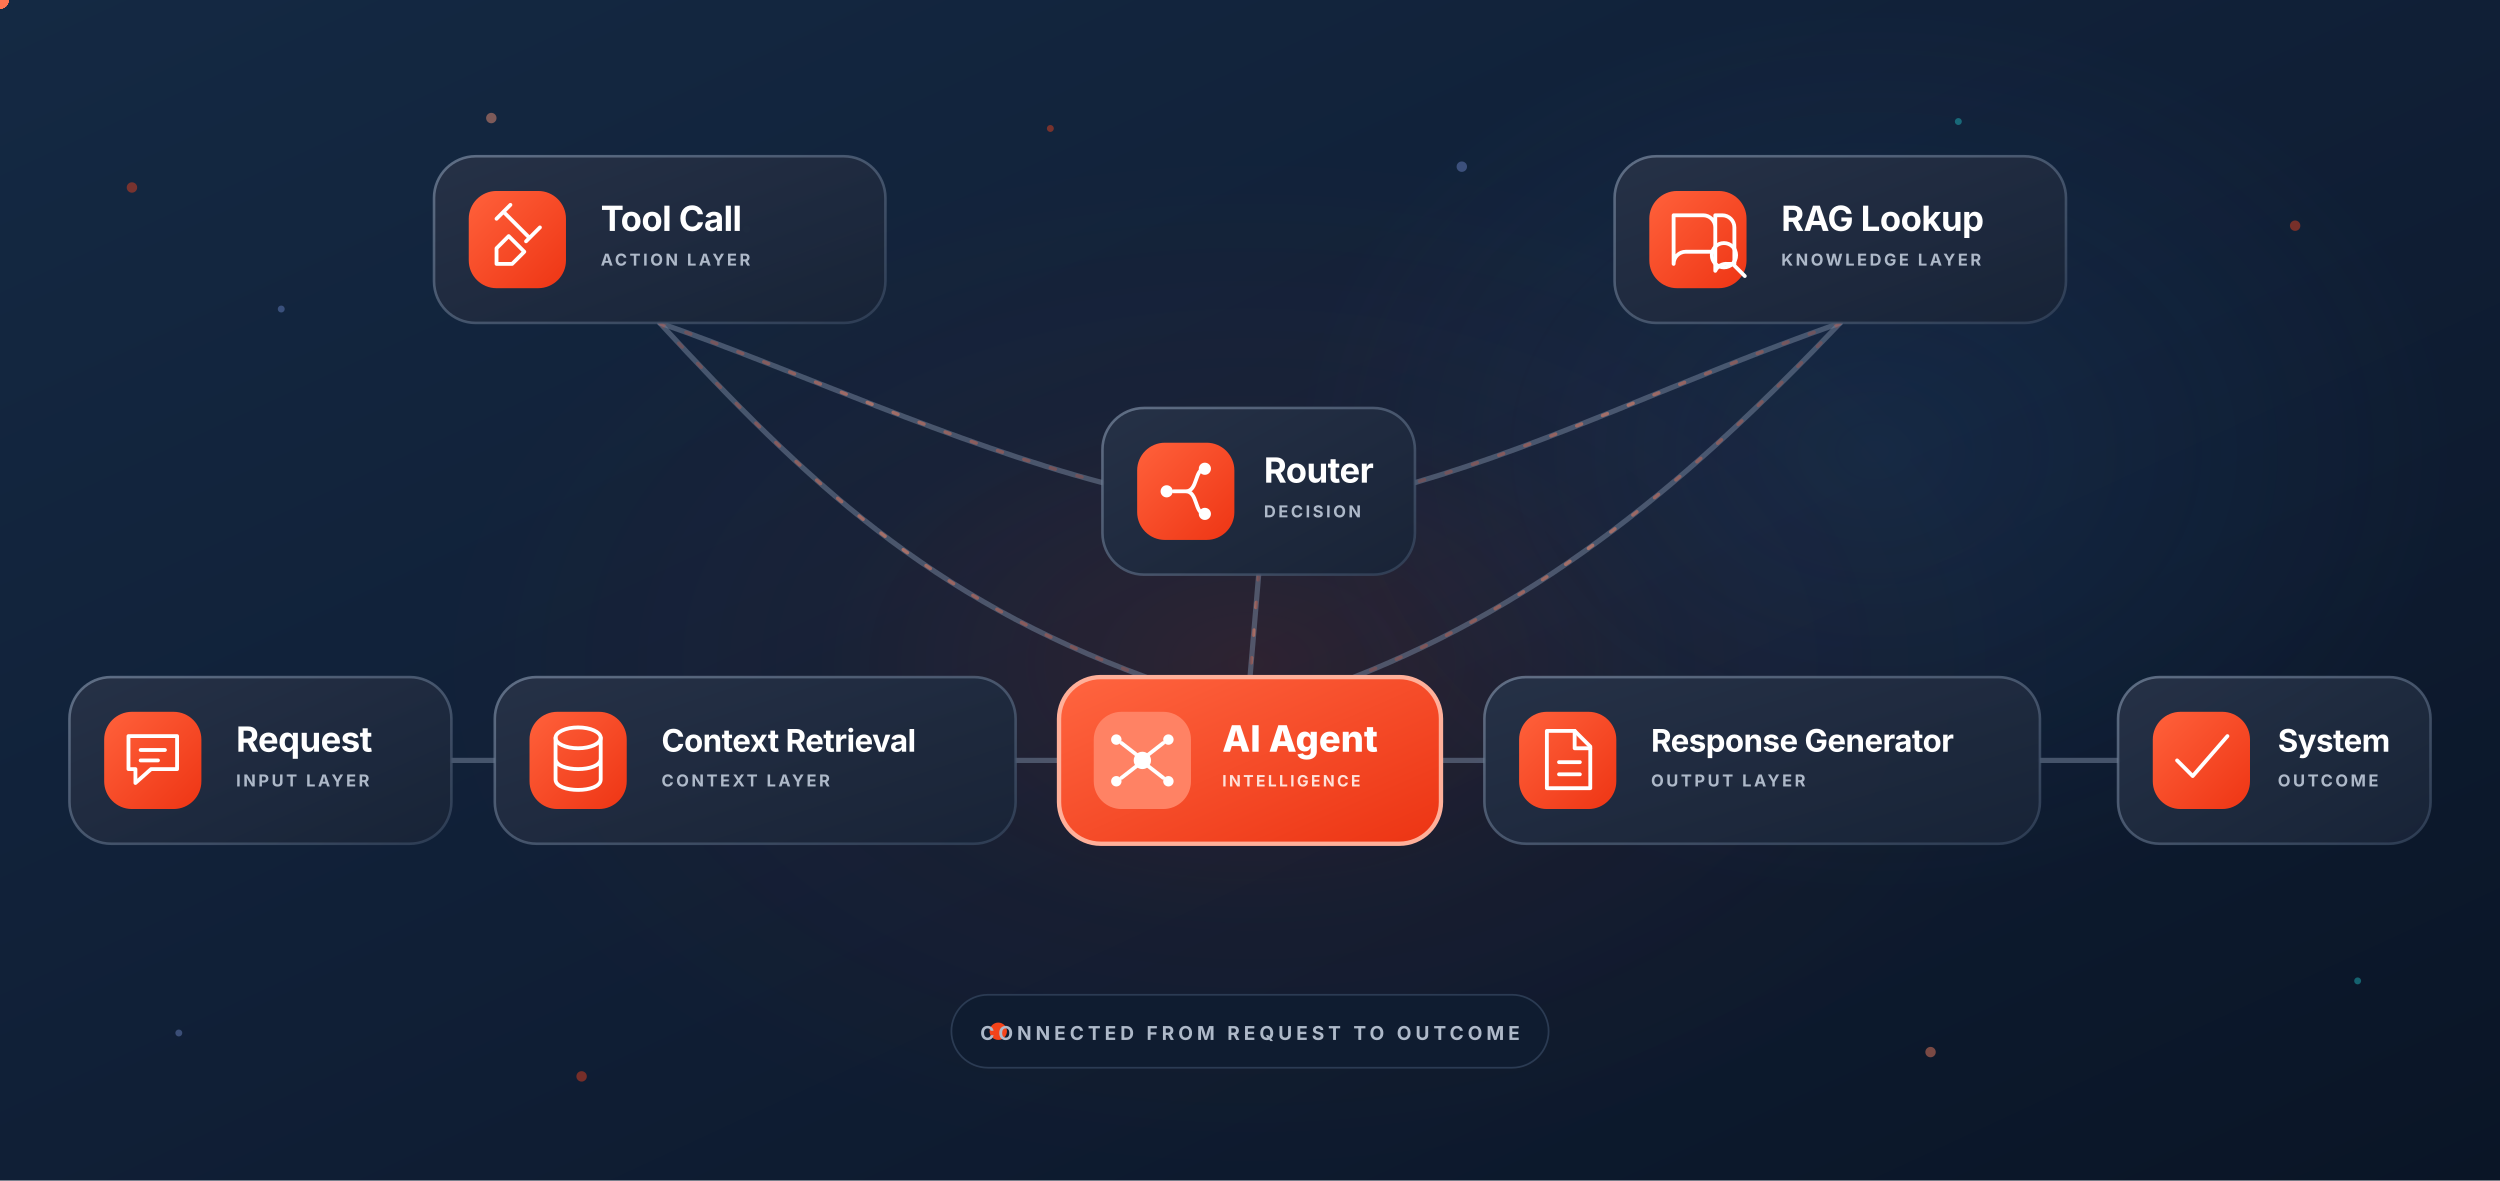
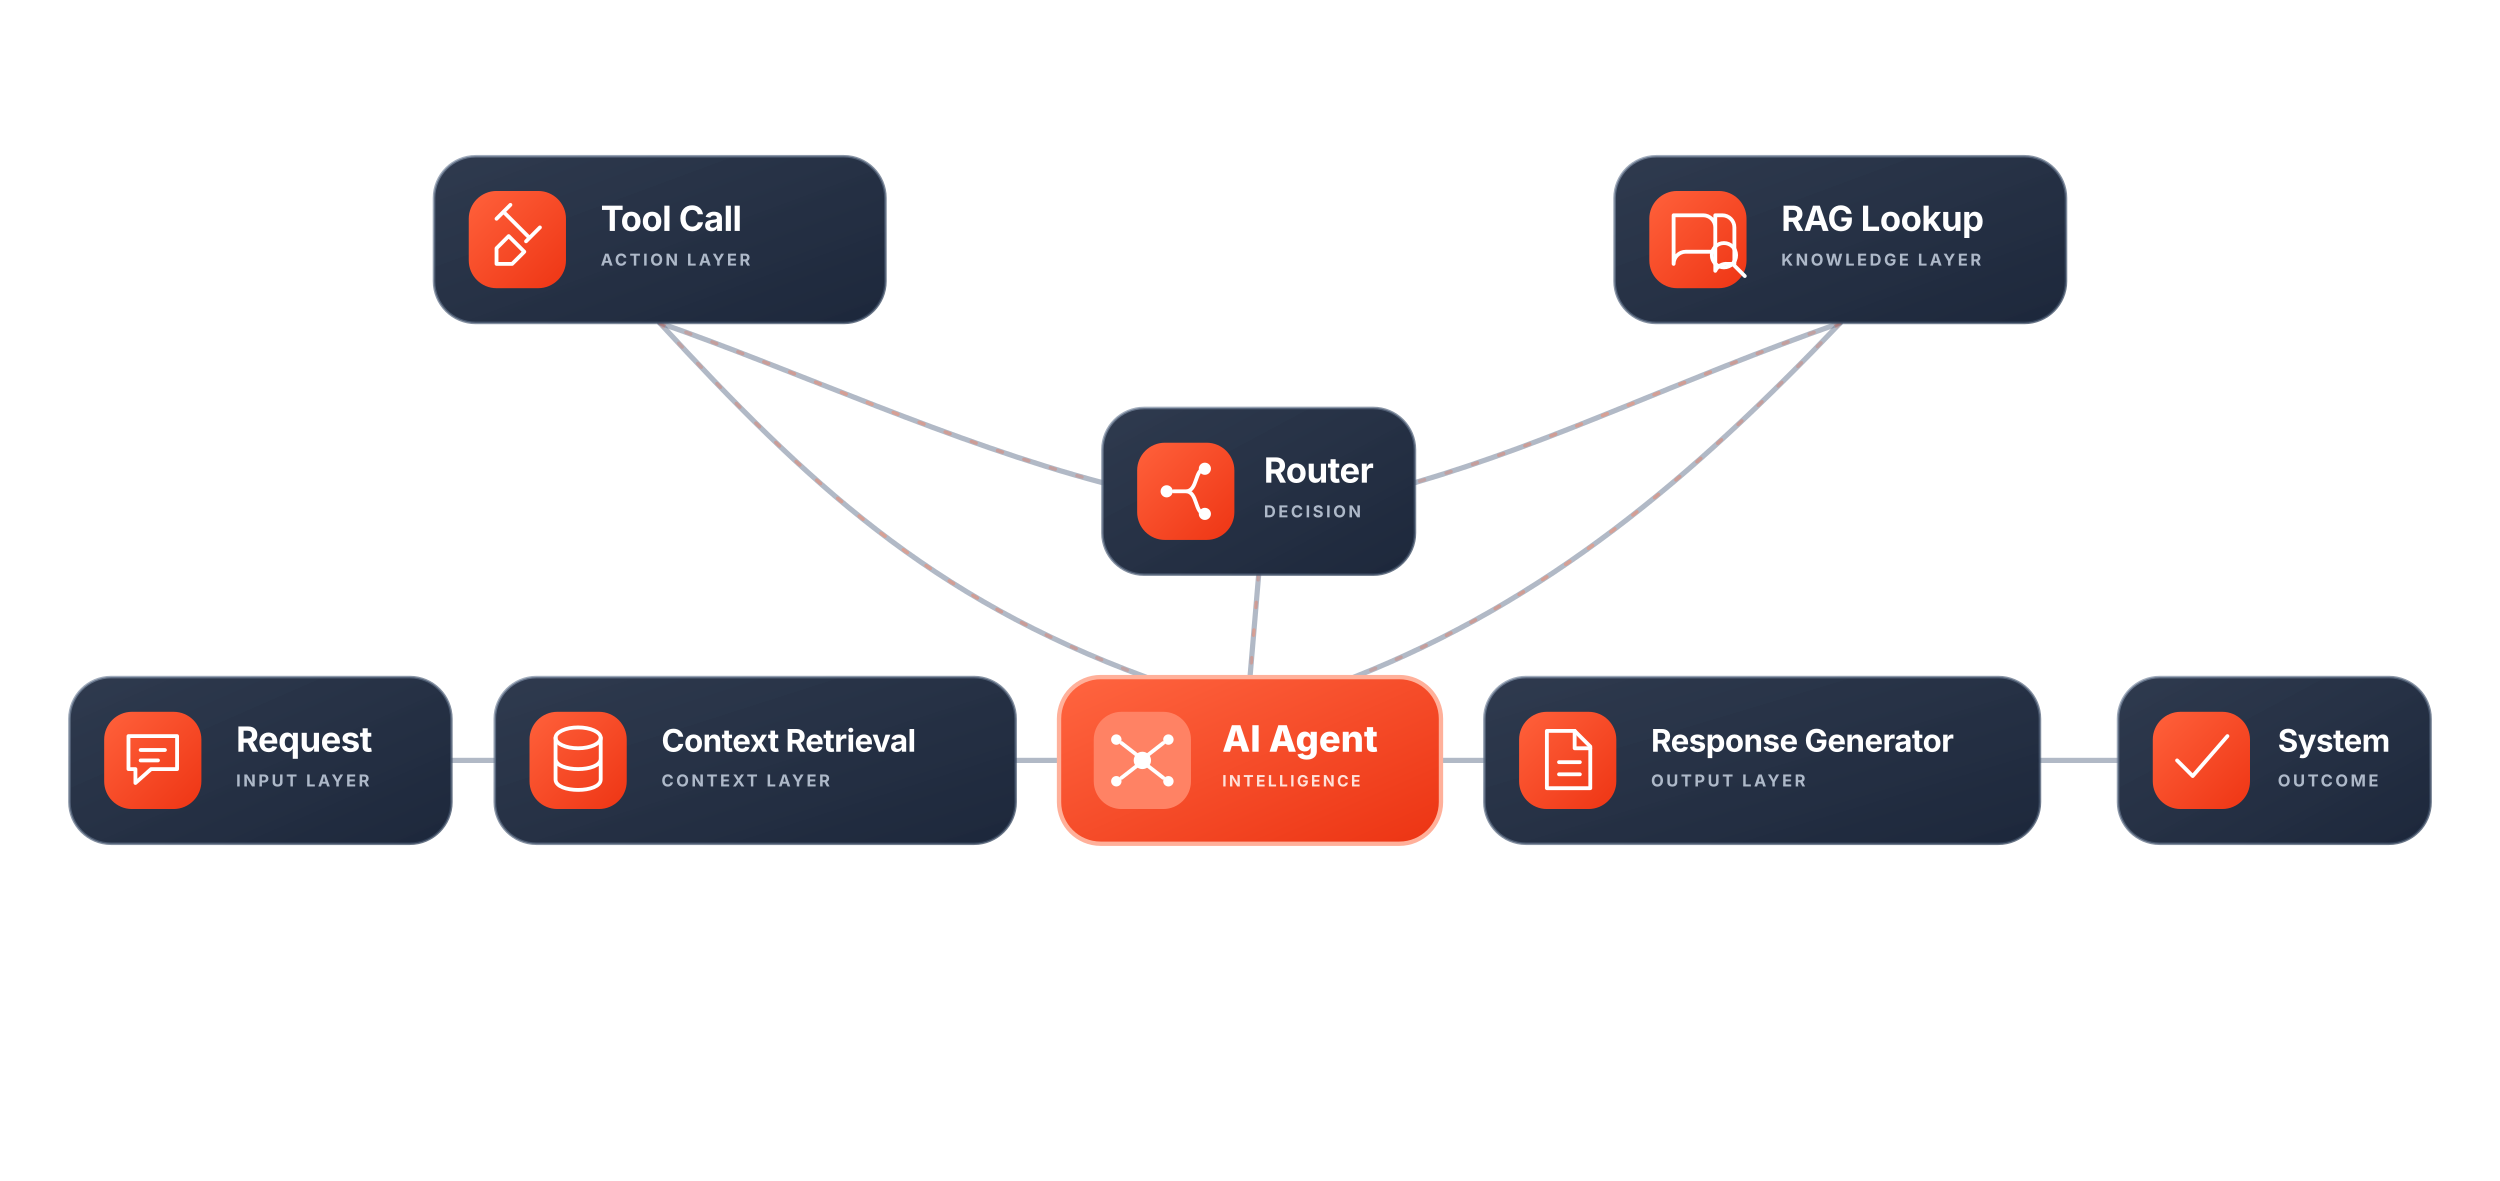
<svg xmlns="http://www.w3.org/2000/svg" viewBox="0 0 1440 680">
  <defs>
    <linearGradient id="bg" x1="0" y1="0" x2="1" y2="1">
      <stop offset="0" stop-color="#142943" />
      <stop offset=".5" stop-color="#101f36" />
      <stop offset="1" stop-color="#0a1526" />
    </linearGradient>
    <radialGradient id="ambientA" cx="50%" cy="50%" r="50%">
      <stop offset="0" stop-color="#f4431a" stop-opacity=".13" />
      <stop offset=".52" stop-color="#f4431a" stop-opacity=".035" />
      <stop offset="1" stop-color="#f4431a" stop-opacity="0" />
    </radialGradient>
    <radialGradient id="ambientB" cx="50%" cy="50%" r="50%">
      <stop offset="0" stop-color="#4078ba" stop-opacity=".12" />
      <stop offset="1" stop-color="#4078ba" stop-opacity="0" />
    </radialGradient>
    <linearGradient id="cardFill" x1="0" y1="0" x2="1" y2="1">
      <stop offset="0" stop-color="#263247" stop-opacity=".96" />
      <stop offset="1" stop-color="#182337" stop-opacity=".98" />
    </linearGradient>
    <linearGradient id="cardStroke" x1="0" y1="0" x2="1" y2="1">
      <stop stop-color="#7c8ca3" stop-opacity=".7" />
      <stop offset="1" stop-color="#34445c" stop-opacity=".75" />
    </linearGradient>
    <linearGradient id="agentFill" x1="0" y1="0" x2="1" y2="1">
      <stop stop-color="#ff6540" />
      <stop offset="1" stop-color="#ec3413" />
    </linearGradient>
    <linearGradient id="iconFill" x1="0" y1="0" x2="1" y2="1">
      <stop stop-color="#ff613b" />
      <stop offset="1" stop-color="#ee3514" />
    </linearGradient>
    <linearGradient id="powerStroke" x1="0" y1="0" x2="1" y2="0">
      <stop stop-color="#f4431a" stop-opacity=".28" />
      <stop offset=".48" stop-color="#ff8c68" stop-opacity=".8" />
      <stop offset="1" stop-color="#f4431a" stop-opacity=".28" />
    </linearGradient>
  </defs>
-   <rect width="1440" height="680" fill="url(#bg)" />
-   <ellipse cx="720" cy="382" rx="470" ry="295" fill="url(#ambientA)" />
-   <ellipse cx="1080" cy="260" rx="340" ry="260" fill="url(#ambientB)" />
-   <g opacity=".45">
-     <circle cx="76" cy="108" r="3" fill="#f4431a" />
-     <circle cx="162" cy="178" r="2" fill="#6b86c7" />
-     <circle cx="283" cy="68" r="3" fill="#ff9a78" />
-     <circle cx="430" cy="132" r="2" fill="#22bfc4" />
-     <circle cx="605" cy="74" r="2" fill="#f4431a" />
-     <circle cx="842" cy="96" r="3" fill="#7288cb" />
-     <circle cx="1128" cy="70" r="2" fill="#22bfc4" />
-     <circle cx="1322" cy="130" r="3" fill="#f4431a" />
-     <circle cx="103" cy="595" r="2" fill="#6e87c6" />
-     <circle cx="335" cy="620" r="3" fill="#f4431a" />
-     <circle cx="1112" cy="606" r="3" fill="#ff8462" />
-     <circle cx="1358" cy="565" r="2" fill="#21bdc3" />
-   </g>
  <g>
    <path id="path-request-context" d="M260 438 H285" fill="none" stroke="rgb(113, 128, 151)" stroke-opacity="0.55" stroke-width="3" stroke-linecap="round" />
    <path id="path-context-agent" d="M585 438 H610" fill="none" stroke="rgb(113, 128, 151)" stroke-opacity="0.55" stroke-width="3" stroke-linecap="round" />
    <path id="path-agent-response" d="M830 438 H855" fill="none" stroke="rgb(113, 128, 151)" stroke-opacity="0.55" stroke-width="3" stroke-linecap="round" />
    <path id="path-response-system" d="M1175 438 H1220" fill="none" stroke="rgb(113, 128, 151)" stroke-opacity="0.55" stroke-width="3" stroke-linecap="round" />
    <path id="path-tool-router" d="M380 186 C460 214 548 255 635 278" fill="none" stroke="rgb(113, 128, 151)" stroke-opacity="0.55" stroke-width="3" stroke-linecap="round" />
    <path id="path-tool-agent" d="M380 186 C465 278 535 344 660 390" fill="none" stroke="rgb(113, 128, 151)" stroke-opacity="0.55" stroke-width="3" stroke-linecap="round" />
    <path id="path-rag-router" d="M1060 186 C966 219 897 254 815 278" fill="none" stroke="rgb(113, 128, 151)" stroke-opacity="0.55" stroke-width="3" stroke-linecap="round" />
    <path id="path-rag-agent" d="M1060 186 C974 276 891 346 780 390" fill="none" stroke="rgb(113, 128, 151)" stroke-opacity="0.55" stroke-width="3" stroke-linecap="round" />
    <path id="path-router-agent" d="M725 331 L720 390" fill="none" stroke="rgb(113, 128, 151)" stroke-opacity="0.55" stroke-width="3" stroke-linecap="round" />
    <path d="M260 438 H285" fill="none" stroke="url(&quot;#powerStroke&quot;)" stroke-width="2" stroke-linecap="round" stroke-dasharray="3, 13" opacity="0.65" />
    <path d="M585 438 H610" fill="none" stroke="url(&quot;#powerStroke&quot;)" stroke-width="2" stroke-linecap="round" stroke-dasharray="3, 13" opacity="0.65" />
    <path d="M830 438 H855" fill="none" stroke="url(&quot;#powerStroke&quot;)" stroke-width="2" stroke-linecap="round" stroke-dasharray="3, 13" opacity="0.65" />
    <path d="M1175 438 H1220" fill="none" stroke="url(&quot;#powerStroke&quot;)" stroke-width="2" stroke-linecap="round" stroke-dasharray="3, 13" opacity="0.65" />
    <path d="M380 186 C460 214 548 255 635 278" fill="none" stroke="url(&quot;#powerStroke&quot;)" stroke-width="2" stroke-linecap="round" stroke-dasharray="3, 13" opacity="0.65" />
    <path d="M380 186 C465 278 535 344 660 390" fill="none" stroke="url(&quot;#powerStroke&quot;)" stroke-width="2" stroke-linecap="round" stroke-dasharray="3, 13" opacity="0.65" />
    <path d="M1060 186 C966 219 897 254 815 278" fill="none" stroke="url(&quot;#powerStroke&quot;)" stroke-width="2" stroke-linecap="round" stroke-dasharray="3, 13" opacity="0.65" />
    <path d="M1060 186 C974 276 891 346 780 390" fill="none" stroke="url(&quot;#powerStroke&quot;)" stroke-width="2" stroke-linecap="round" stroke-dasharray="3, 13" opacity="0.65" />
    <path d="M725 331 L720 390" fill="none" stroke="url(&quot;#powerStroke&quot;)" stroke-width="2" stroke-linecap="round" stroke-dasharray="3, 13" opacity="0.65" />
-   </g>
-   <g>
-     <circle r="5" fill="rgb(255, 117, 81)" />
-     <circle r="5" fill="rgb(255, 117, 81)" />
-     <circle r="5" fill="rgb(255, 117, 81)" />
-     <circle r="5" fill="rgb(255, 117, 81)" />
-     <circle r="5" fill="rgb(255, 117, 81)" />
-     <circle r="5" fill="rgb(255, 117, 81)" />
-     <circle r="5" fill="rgb(255, 117, 81)" />
-     <circle r="5" fill="rgb(255, 117, 81)" />
-     <circle r="5" fill="rgb(255, 117, 81)" />
  </g>
  <g>
    <rect x="250" y="90" width="260" height="96" rx="24" fill="url(&quot;#cardFill&quot;)" stroke="url(&quot;#cardStroke&quot;)" stroke-width="1.5" />
    <rect x="270" y="110" width="56" height="56" rx="16" fill="url(&quot;#iconFill&quot;)" />
    <path d="M286 126l8-8m-4 4 15 15m6-6-8 8m-17 4 7-7 9 9-7 7h-9z" fill="none" stroke="rgb(255, 255, 255)" stroke-width="2.2" stroke-linecap="round" stroke-linejoin="round" />
    <text x="346" y="133" fill="rgb(255, 255, 255)" font-family="Inter, Arial, Helvetica, sans-serif" font-size="20px" font-weight="750" letter-spacing="-0.3px">Tool Call</text>
    <text x="346" y="153" fill="rgb(174, 185, 201)" font-family="Inter, Arial, Helvetica, sans-serif" font-size="9.5px" font-weight="700" letter-spacing="1.45px">ACTION LAYER</text>
  </g>
  <g>
    <rect x="635" y="235" width="180" height="96" rx="24" fill="url(&quot;#cardFill&quot;)" stroke="url(&quot;#cardStroke&quot;)" stroke-width="1.5" />
    <rect x="655" y="255" width="56" height="56" rx="16" fill="url(&quot;#iconFill&quot;)" />
    <circle cx="672" cy="283" r="3.5" fill="rgb(255, 255, 255)" />
    <circle cx="694" cy="270" r="3.5" fill="rgb(255, 255, 255)" />
    <circle cx="694" cy="296" r="3.5" fill="rgb(255, 255, 255)" />
    <path d="M676 283h7c7 0 5-13 11-13m-11 13c7 0 5 13 11 13" fill="none" stroke="rgb(255, 255, 255)" stroke-width="2.2" stroke-linecap="round" stroke-linejoin="round" />
    <text x="728" y="278" fill="rgb(255, 255, 255)" font-family="Inter, Arial, Helvetica, sans-serif" font-size="20px" font-weight="750" letter-spacing="-0.3px">Router</text>
    <text x="728" y="298" fill="rgb(174, 185, 201)" font-family="Inter, Arial, Helvetica, sans-serif" font-size="9.5px" font-weight="700" letter-spacing="1.45px">DECISION</text>
  </g>
  <g>
    <rect x="930" y="90" width="260" height="96" rx="24" fill="url(&quot;#cardFill&quot;)" stroke="url(&quot;#cardStroke&quot;)" stroke-width="1.5" />
    <rect x="950" y="110" width="56" height="56" rx="16" fill="url(&quot;#iconFill&quot;)" />
    <path d="M964 124h17a7 7 0 0 1 7 7v14h-17a7 7 0 0 0-7 7zm24 0h4a7 7 0 0 1 7 7v21h-4a7 7 0 0 0-7 4z" fill="none" stroke="rgb(255, 255, 255)" stroke-width="2.2" stroke-linecap="round" stroke-linejoin="round" />
    <circle cx="993" cy="147" r="7" fill="none" stroke="rgb(255, 255, 255)" stroke-width="2.2" stroke-linecap="round" stroke-linejoin="round" />
    <path d="M998 152l7 7" fill="none" stroke="rgb(255, 255, 255)" stroke-width="2.2" stroke-linecap="round" stroke-linejoin="round" />
    <text x="1026" y="133" fill="rgb(255, 255, 255)" font-family="Inter, Arial, Helvetica, sans-serif" font-size="20px" font-weight="750" letter-spacing="-0.3px">RAG Lookup</text>
    <text x="1026" y="153" fill="rgb(174, 185, 201)" font-family="Inter, Arial, Helvetica, sans-serif" font-size="9.5px" font-weight="700" letter-spacing="1.45px">KNOWLEDGE LAYER</text>
  </g>
  <g>
    <rect x="40" y="390" width="220" height="96" rx="24" fill="url(&quot;#cardFill&quot;)" stroke="url(&quot;#cardStroke&quot;)" stroke-width="1.5" />
    <rect x="60" y="410" width="56" height="56" rx="16" fill="url(&quot;#iconFill&quot;)" />
    <path d="M74 424h28v19H87l-9 8v-8h-4z" fill="none" stroke="rgb(255, 255, 255)" stroke-width="2.2" stroke-linecap="round" stroke-linejoin="round" />
    <path d="M81 432h14m-14 6h10" fill="none" stroke="rgb(255, 255, 255)" stroke-width="2.2" stroke-linecap="round" stroke-linejoin="round" />
    <text x="136" y="433" fill="rgb(255, 255, 255)" font-family="Inter, Arial, Helvetica, sans-serif" font-size="20px" font-weight="750" letter-spacing="-0.3px">Request</text>
    <text x="136" y="453" fill="rgb(174, 185, 201)" font-family="Inter, Arial, Helvetica, sans-serif" font-size="9.5px" font-weight="700" letter-spacing="1.45px">INPUT LAYER</text>
  </g>
  <g>
    <rect x="285" y="390" width="300" height="96" rx="24" fill="url(&quot;#cardFill&quot;)" stroke="url(&quot;#cardStroke&quot;)" stroke-width="1.5" />
    <rect x="305" y="410" width="56" height="56" rx="16" fill="url(&quot;#iconFill&quot;)" />
    <ellipse cx="333" cy="425" rx="13" ry="6" fill="none" stroke="rgb(255, 255, 255)" stroke-width="2.2" stroke-linecap="round" stroke-linejoin="round" />
    <path d="M320 425v24c0 8 26 8 26 0v-24m-26 12c0 8 26 8 26 0" fill="none" stroke="rgb(255, 255, 255)" stroke-width="2.2" stroke-linecap="round" stroke-linejoin="round" />
    <text x="381" y="433" fill="rgb(255, 255, 255)" font-family="Inter, Arial, Helvetica, sans-serif" font-size="18px" font-weight="750" letter-spacing="-0.3px">Context Retrieval</text>
    <text x="381" y="453" fill="rgb(174, 185, 201)" font-family="Inter, Arial, Helvetica, sans-serif" font-size="9.5px" font-weight="700" letter-spacing="1.45px">CONTEXT LAYER</text>
  </g>
  <g>
    <rect x="610" y="390" width="220" height="96" rx="24" fill="url(#agentFill)" stroke="#ffb09a" stroke-width="2.5" />
    <rect x="630" y="410" width="56" height="56" rx="16" fill="#ff8264" />
    <circle cx="658" cy="438" r="5" fill="rgb(255, 255, 255)" />
    <circle cx="643" cy="426" r="3" fill="rgb(255, 255, 255)" />
    <circle cx="673" cy="426" r="3" fill="rgb(255, 255, 255)" />
    <circle cx="643" cy="450" r="3" fill="rgb(255, 255, 255)" />
    <circle cx="673" cy="450" r="3" fill="rgb(255, 255, 255)" />
    <path d="M646 428l9 7m15-7-9 7m-15 13 9-7m15 7-9-7" fill="none" stroke="rgb(255, 255, 255)" stroke-width="2.2" stroke-linecap="round" stroke-linejoin="round" />
    <text x="704" y="433" fill="rgb(255, 255, 255)" font-family="Inter, Arial, Helvetica, sans-serif" font-size="21px" font-weight="800">AI Agent</text>
    <text x="704" y="453" fill="rgb(255, 225, 217)" font-family="Inter, Arial, Helvetica, sans-serif" font-size="9px" font-weight="750" letter-spacing="1.35px">INTELLIGENCE</text>
  </g>
  <g>
    <rect x="855" y="390" width="320" height="96" rx="24" fill="url(&quot;#cardFill&quot;)" stroke="url(&quot;#cardStroke&quot;)" stroke-width="1.5" />
    <rect x="875" y="410" width="56" height="56" rx="16" fill="url(&quot;#iconFill&quot;)" />
    <path d="M891 421h16l9 9v24h-25z" fill="none" stroke="rgb(255, 255, 255)" stroke-width="2.2" stroke-linecap="round" stroke-linejoin="round" />
    <path d="M907 421v10h9m-18 8h12m-12 7h12" fill="none" stroke="rgb(255, 255, 255)" stroke-width="2.2" stroke-linecap="round" stroke-linejoin="round" />
    <text x="951" y="433" fill="rgb(255, 255, 255)" font-family="Inter, Arial, Helvetica, sans-serif" font-size="18px" font-weight="750" letter-spacing="-0.3px">Response Generator</text>
    <text x="951" y="453" fill="rgb(174, 185, 201)" font-family="Inter, Arial, Helvetica, sans-serif" font-size="9.5px" font-weight="700" letter-spacing="1.45px">OUTPUT LAYER</text>
  </g>
  <g>
    <rect x="1220" y="390" width="180" height="96" rx="24" fill="url(&quot;#cardFill&quot;)" stroke="url(&quot;#cardStroke&quot;)" stroke-width="1.5" />
    <rect x="1240" y="410" width="56" height="56" rx="16" fill="url(&quot;#iconFill&quot;)" />
    <path d="M1254 438l9 9 20-23" fill="none" stroke="rgb(255, 255, 255)" stroke-width="2.2" stroke-linecap="round" stroke-linejoin="round" />
    <text x="1312" y="433" fill="rgb(255, 255, 255)" font-family="Inter, Arial, Helvetica, sans-serif" font-size="18px" font-weight="750" letter-spacing="-0.3px">System</text>
    <text x="1312" y="453" fill="rgb(174, 185, 201)" font-family="Inter, Arial, Helvetica, sans-serif" font-size="9.5px" font-weight="700" letter-spacing="1.45px">OUTCOME</text>
  </g>
-   <g>
-     <rect x="548" y="573" width="344" height="42" rx="21" fill="#0f1c30" stroke="#2b3b53" />
-     <circle cx="575" cy="594" r="5" fill="#f4431a" />
-     <text x="720" y="599" text-anchor="middle" fill="#aeb9c9" font-family="Inter,Arial,Helvetica,sans-serif" font-size="11" font-weight="700" letter-spacing="2.3">CONNECTED FROM REQUEST TO OUTCOME</text>
-   </g>
</svg>
